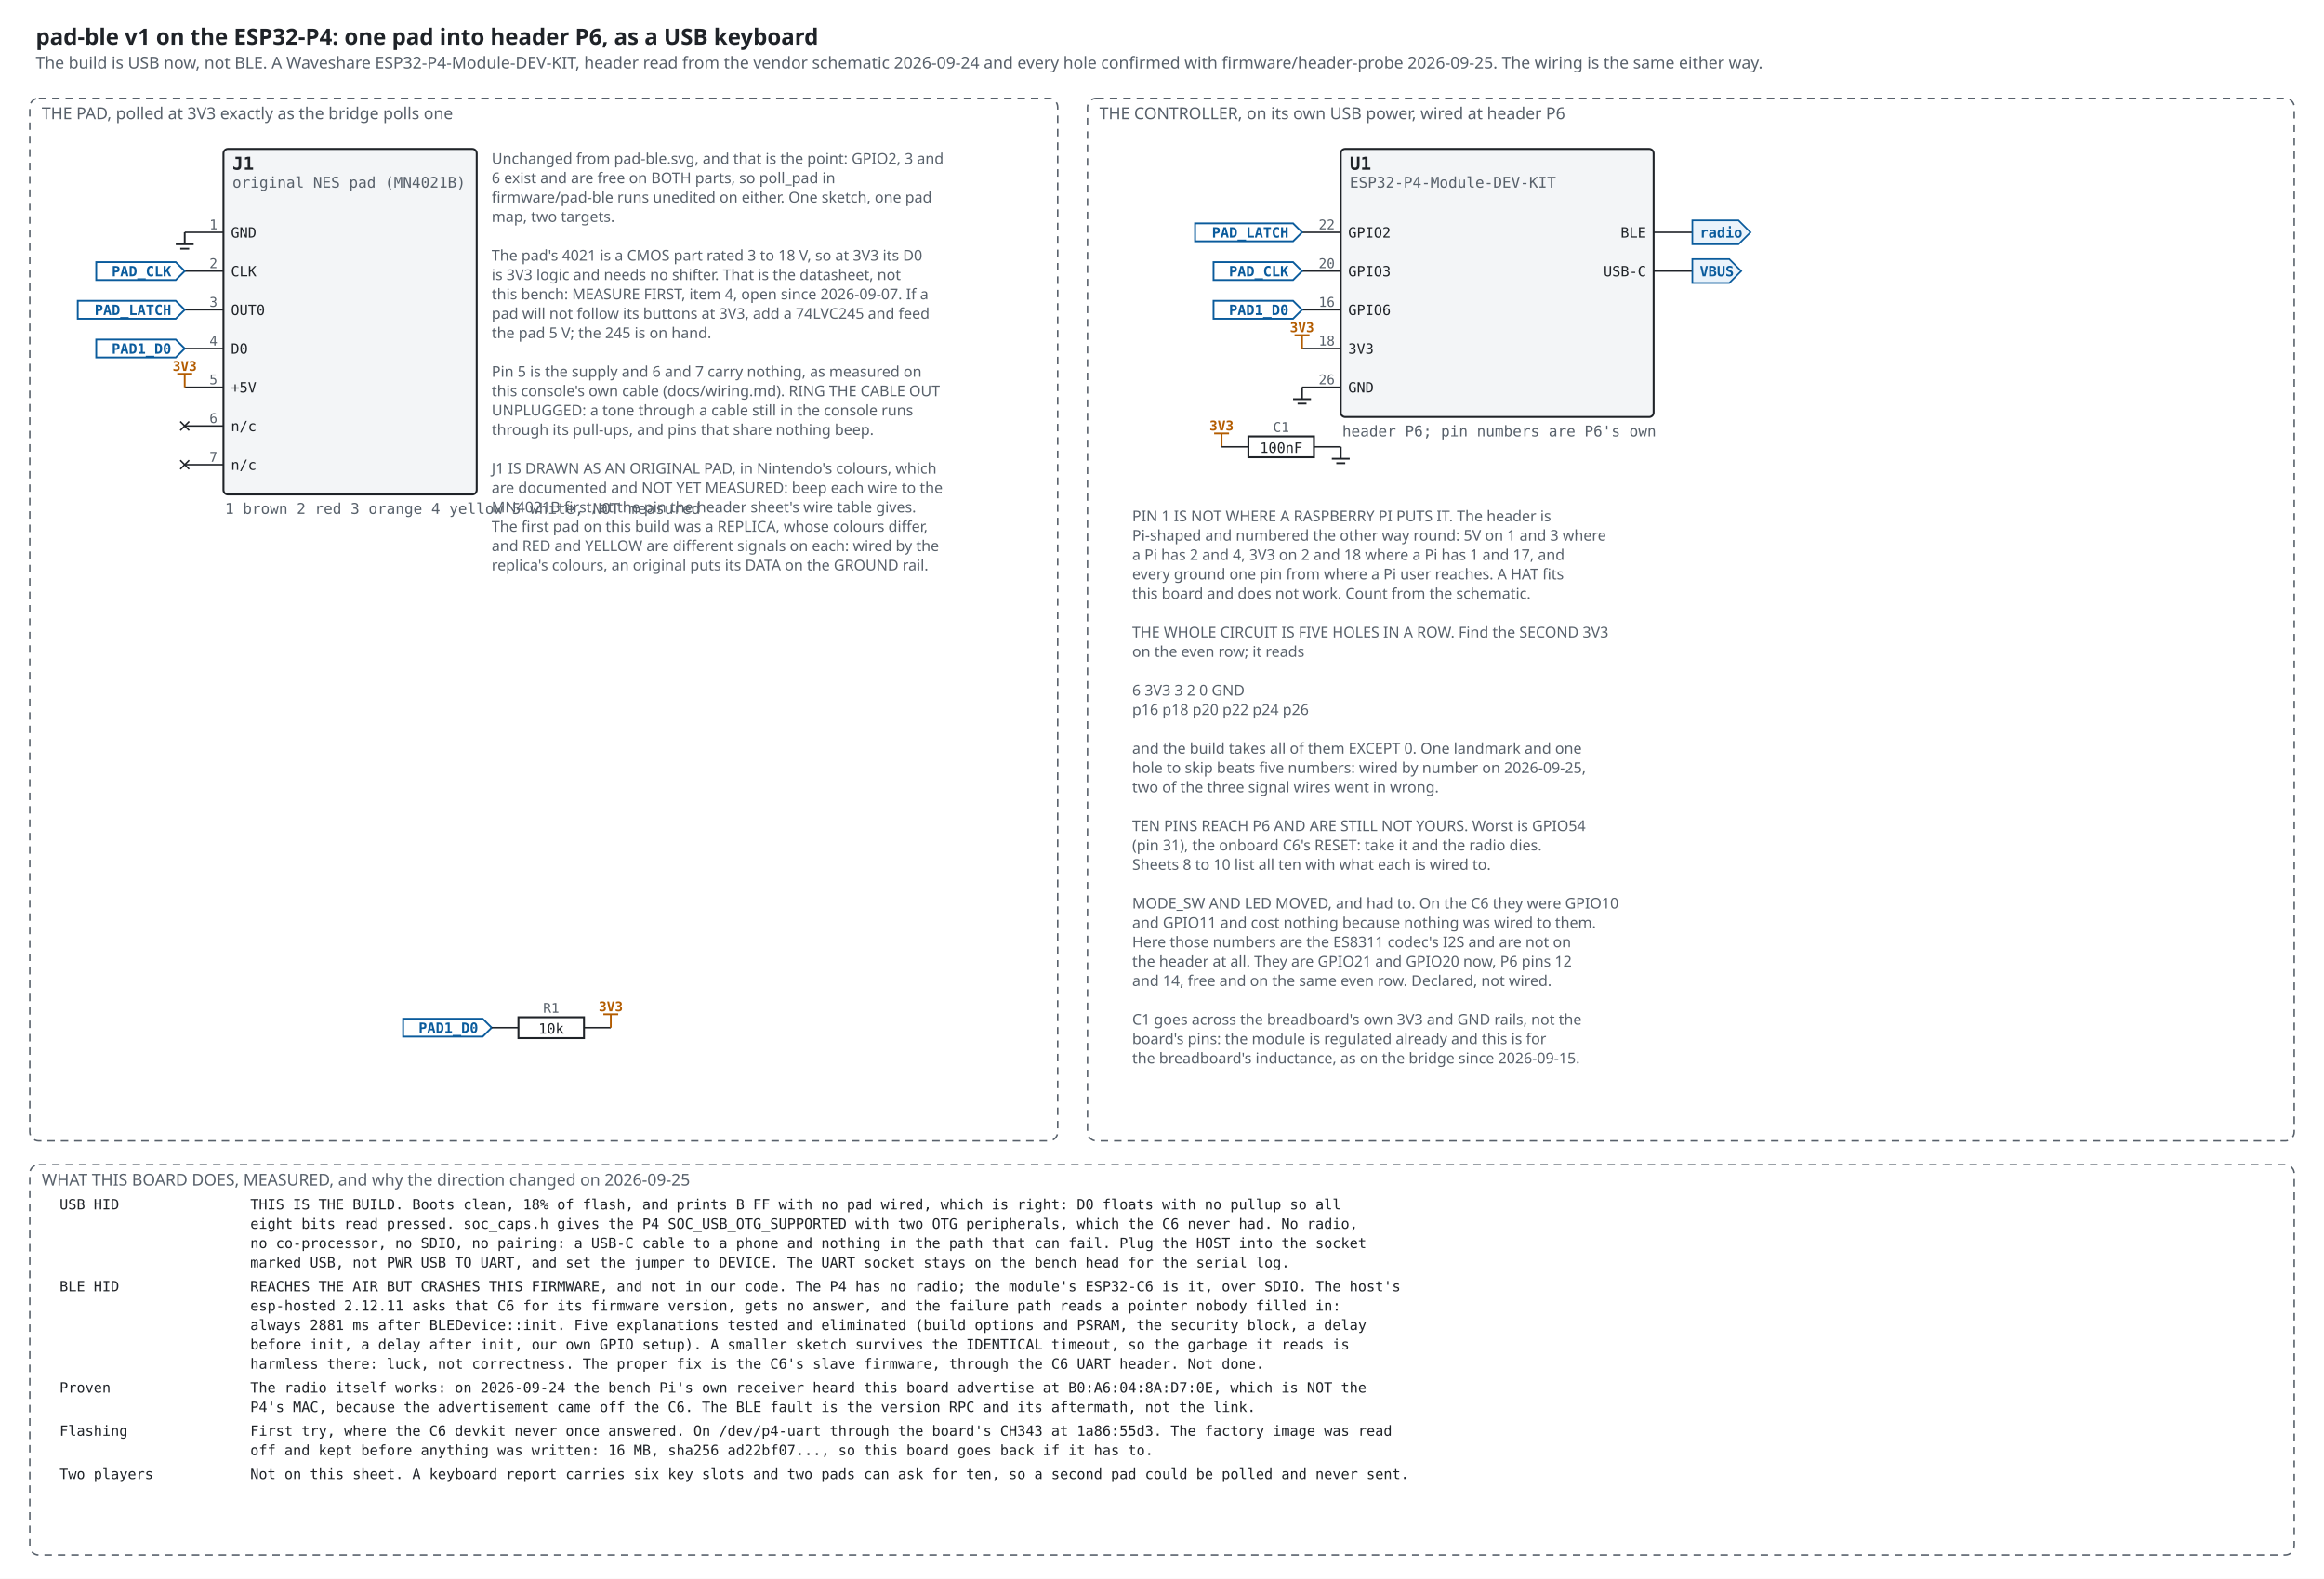
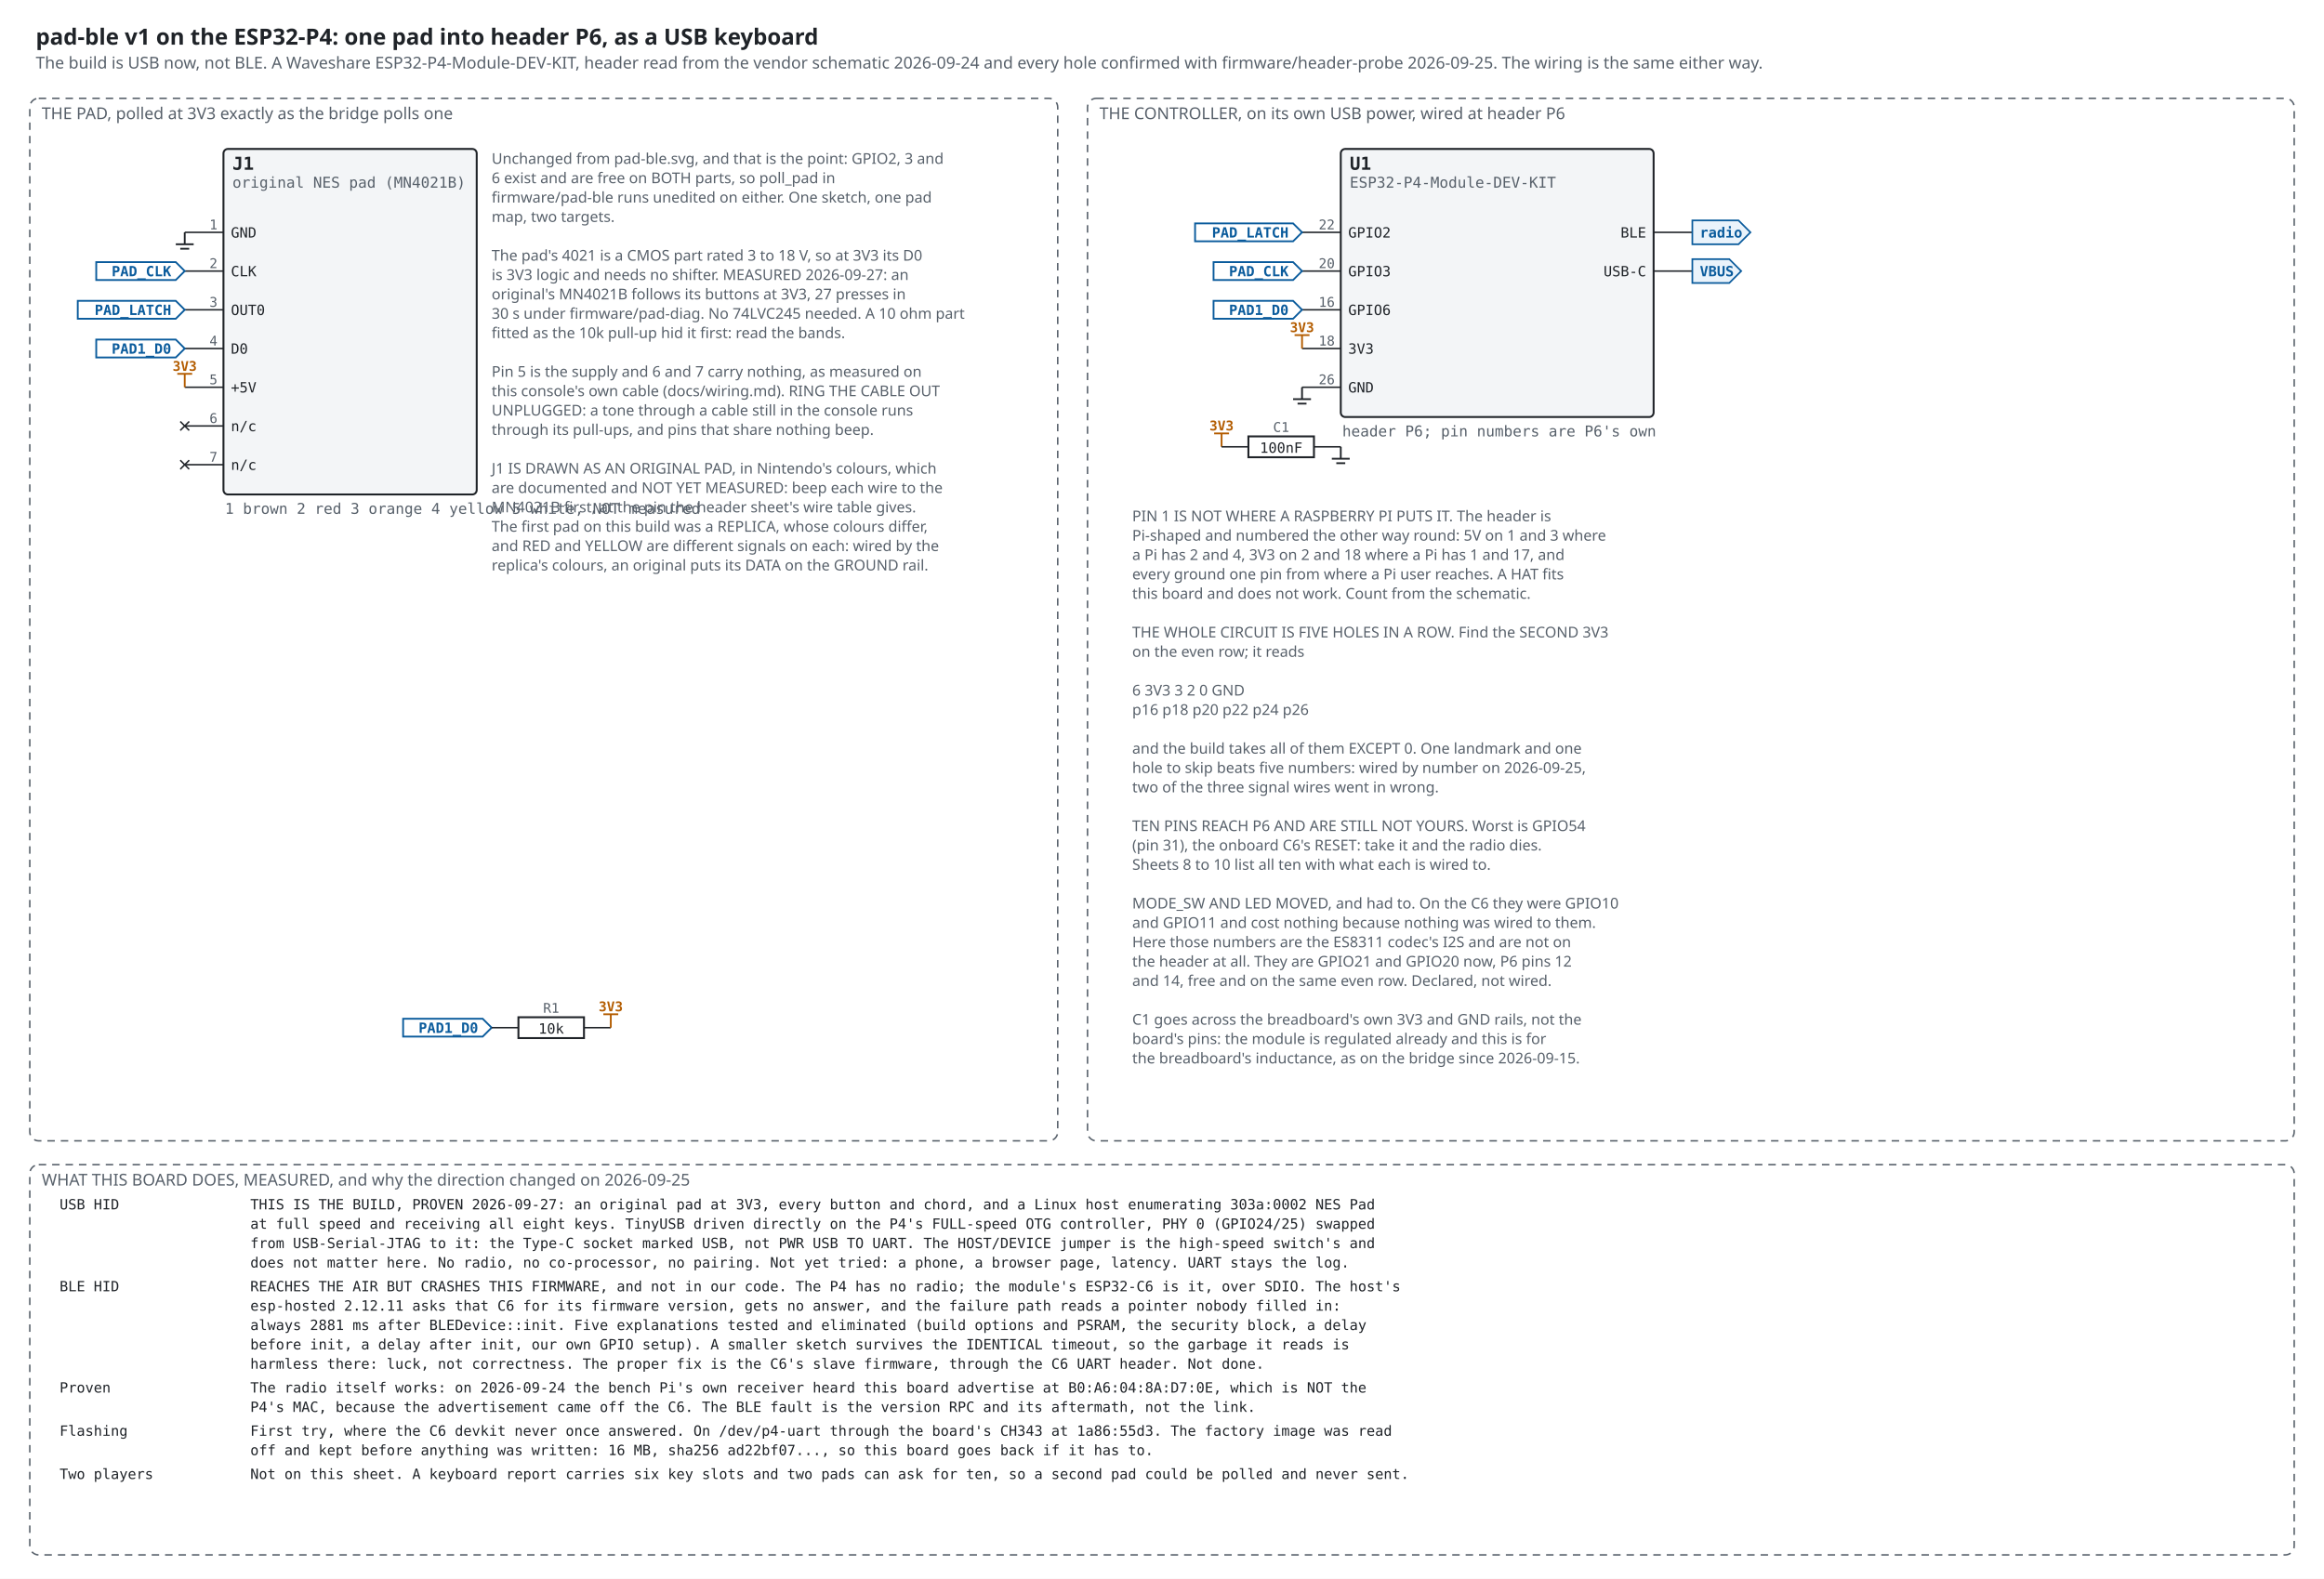
<svg xmlns="http://www.w3.org/2000/svg" viewBox="0 0 1560 1060" width="1560" height="1060" role="img" aria-label="pad-ble v1 on the ESP32-P4: one pad into header P6, as a USB keyboard">
  <style>
    text { font-family: ui-monospace, "SF Mono", Menlo, Consolas, monospace; fill: #1f2328; }
    .title { font-size: 15px; font-weight: 700; font-family: ui-sans-serif, system-ui, sans-serif; }
    .sub { font-size: 11px; fill: #57606a; font-family: ui-sans-serif, system-ui, sans-serif; }
    .ref { font-size: 12px; font-weight: 700; }
    .part { font-size: 10px; fill: #57606a; }
    .pin { font-size: 9.5px; }
    .pinno { font-size: 9px; fill: #57606a; }
    .linkflag { fill: #fdf3e3; stroke: #a35c00; stroke-width: 1.1; }
    .linkno { font-size: 9px; fill: #a35c00; font-weight: 700; }
    .net { font-size: 9.5px; fill: #0a5b9c; font-weight: 600; }
    .rail5 { font-size: 9px; fill: #b3261e; font-weight: 700; }
    .rail3 { font-size: 9px; fill: #b35c00; font-weight: 700; }
    .gnd { font-size: 9px; fill: #1f2328; font-weight: 700; }
    .note { font-size: 10px; fill: #57606a; font-family: ui-sans-serif, system-ui, sans-serif; }
    .box { fill: #ffffff; stroke: #1f2328; stroke-width: 1.3; }
    .offsheet { fill: #eaf3fb; stroke: #0a5b9c; stroke-width: 1.1; }
    .conn { fill: #f3f5f7; stroke: #1f2328; stroke-width: 1.3; }
    .zone { fill: none; stroke: #57606a; stroke-dasharray: 5 4; stroke-width: 1; }
    .lead { stroke: #1f2328; stroke-width: 1; }
    .wire { stroke: #0a5b9c; stroke-width: 1.2; fill: none; }
    .w5 { stroke: #b3261e; stroke-width: 1.2; fill: none; }
    .w3 { stroke: #b35c00; stroke-width: 1.2; fill: none; }
    .wg { stroke: #1f2328; stroke-width: 1.2; fill: none; }
    .lane { stroke: #1f2328; stroke-width: 1.4; fill: none; }
    .lanelbl { font-size: 11px; font-weight: 700; }
    .win { fill: #b3261e; fill-opacity: 0.10; stroke: none; }
    .safe { fill: #1a7f37; fill-opacity: 0.12; stroke: none; }
    .mark { stroke: #0a5b9c; stroke-width: 1.2; stroke-dasharray: 3 3; }
    .auth { font-size: 9px; fill: #b3261e; font-family: ui-sans-serif, system-ui, sans-serif; font-style: italic; }
  </style>
  <rect x="0" y="0" width="1560" height="1060" fill="#ffffff" />
  <g class="sheet-heading" data-height="60">
    <text class="title" x="24" y="30">pad-ble v1 on the ESP32-P4: one pad into header P6, as a USB keyboard</text>
    <text class="sub" x="24" y="46">The build is USB now, not BLE. A Waveshare ESP32-P4-Module-DEV-KIT, header read from the vendor schematic 2026-09-24 and every hole confirmed with firmware/header-probe 2026-09-25. The wiring is the same either way.</text>
  </g>
  <rect class="zone" x="20" y="66" width="690" height="700" rx="6" />
  <text class="sub" x="28" y="80" text-anchor="start">THE PAD, polled at 3V3 exactly as the bridge polls one</text>
  <rect class="conn" x="150" y="100" width="170.0" height="232" rx="3" />
  <text class="ref" x="156" y="114" text-anchor="start">J1</text>
  <text class="part" x="156" y="126" text-anchor="start">original NES pad (MN4021B)</text>
  <text class="part" x="151" y="345" text-anchor="start">1 brown  2 red  3 orange  4 yellow  5 white, NOT measured</text>
  <line class="lead" x1="124" y1="156" x2="150" y2="156" />
  <text class="pin" x="155" y="159.5" text-anchor="start">GND</text>
  <text class="pinno" x="146" y="154" text-anchor="end">1</text>
  <line class="wg" x1="124" y1="156" x2="124" y2="164" />
  <line class="wg" x1="118" y1="164" x2="130" y2="164" />
  <line class="wg" x1="121" y1="167" x2="127" y2="167" />
  <line class="lead" x1="124" y1="182" x2="150" y2="182" />
  <text class="pin" x="155" y="185.5" text-anchor="start">CLK</text>
  <text class="pinno" x="146" y="180" text-anchor="end">2</text>
  <path class="wire" d="M124,182 l-6,-6 h-53.4 v12 h53.4 z" />
  <text class="net" x="115" y="185.5" text-anchor="end">PAD_CLK</text>
  <line class="lead" x1="124" y1="208" x2="150" y2="208" />
  <text class="pin" x="155" y="211.5" text-anchor="start">OUT0</text>
  <text class="pinno" x="146" y="206" text-anchor="end">3</text>
  <path class="wire" d="M124,208 l-6,-6 h-65.8 v12 h65.8 z" />
  <text class="net" x="115" y="211.5" text-anchor="end">PAD_LATCH</text>
  <line class="lead" x1="124" y1="234" x2="150" y2="234" />
  <text class="pin" x="155" y="237.5" text-anchor="start">D0</text>
  <text class="pinno" x="146" y="232" text-anchor="end">4</text>
  <path class="wire" d="M124,234 l-6,-6 h-53.4 v12 h53.4 z" />
  <text class="net" x="115" y="237.5" text-anchor="end">PAD1_D0</text>
  <line class="lead" x1="124" y1="260" x2="150" y2="260" />
  <text class="pin" x="155" y="263.5" text-anchor="start">+5V</text>
  <text class="pinno" x="146" y="258" text-anchor="end">5</text>
  <line class="w3" x1="124" y1="260" x2="124" y2="251" />
  <line class="w3" x1="119" y1="251" x2="129" y2="251" />
  <text class="rail3" x="124" y="249" text-anchor="middle">3V3</text>
  <line class="lead" x1="124" y1="286" x2="150" y2="286" />
  <text class="pin" x="155" y="289.5" text-anchor="start">n/c</text>
  <text class="pinno" x="146" y="284" text-anchor="end">6</text>
  <line class="lead" x1="121" y1="283" x2="127" y2="289" />
  <line class="lead" x1="121" y1="289" x2="127" y2="283" />
  <line class="lead" x1="124" y1="312" x2="150" y2="312" />
  <text class="pin" x="155" y="315.5" text-anchor="start">n/c</text>
  <text class="pinno" x="146" y="310" text-anchor="end">7</text>
  <line class="lead" x1="121" y1="309" x2="127" y2="315" />
  <line class="lead" x1="121" y1="315" x2="127" y2="309" />
  <text class="note" x="330" y="110" text-anchor="start">Unchanged from pad-ble.svg, and that is the point: GPIO2, 3 and</text>
  <text class="note" x="330" y="123" text-anchor="start">6 exist and are free on BOTH parts, so poll_pad in</text>
  <text class="note" x="330" y="136" text-anchor="start">firmware/pad-ble runs unedited on either. One sketch, one pad</text>
  <text class="note" x="330" y="149" text-anchor="start">map, two targets.</text>
  <text class="note" x="330" y="162" text-anchor="start" />
  <text class="note" x="330" y="175" text-anchor="start">The pad's 4021 is a CMOS part rated 3 to 18 V, so at 3V3 its D0</text>
-   <text class="note" x="330" y="188" text-anchor="start">is 3V3 logic and needs no shifter. That is the datasheet, not</text>
-   <text class="note" x="330" y="201" text-anchor="start">this bench: MEASURE FIRST, item 4, open since 2026-09-07. If a</text>
-   <text class="note" x="330" y="214" text-anchor="start">pad will not follow its buttons at 3V3, add a 74LVC245 and feed</text>
-   <text class="note" x="330" y="227" text-anchor="start">the pad 5 V; the 245 is on hand.</text>
+   <text class="note" x="330" y="188" text-anchor="start">is 3V3 logic and needs no shifter. MEASURED 2026-09-27: an</text>
+   <text class="note" x="330" y="201" text-anchor="start">original's MN4021B follows its buttons at 3V3, 27 presses in</text>
+   <text class="note" x="330" y="214" text-anchor="start">30 s under firmware/pad-diag. No 74LVC245 needed. A 10 ohm part</text>
+   <text class="note" x="330" y="227" text-anchor="start">fitted as the 10k pull-up hid it first: read the bands.</text>
  <text class="note" x="330" y="240" text-anchor="start" />
  <text class="note" x="330" y="253" text-anchor="start">Pin 5 is the supply and 6 and 7 carry nothing, as measured on</text>
  <text class="note" x="330" y="266" text-anchor="start">this console's own cable (docs/wiring.md). RING THE CABLE OUT</text>
  <text class="note" x="330" y="279" text-anchor="start">UNPLUGGED: a tone through a cable still in the console runs</text>
  <text class="note" x="330" y="292" text-anchor="start">through its pull-ups, and pins that share nothing beep.</text>
  <text class="note" x="330" y="305" text-anchor="start" />
  <text class="note" x="330" y="318" text-anchor="start">J1 IS DRAWN AS AN ORIGINAL PAD, in Nintendo's colours, which</text>
  <text class="note" x="330" y="331" text-anchor="start">are documented and NOT YET MEASURED: beep each wire to the</text>
  <text class="note" x="330" y="344" text-anchor="start">MN4021B first, at the pin the header sheet's wire table gives.</text>
  <text class="note" x="330" y="357" text-anchor="start">The first pad on this build was a REPLICA, whose colours differ,</text>
  <text class="note" x="330" y="370" text-anchor="start">and RED and YELLOW are different signals on each: wired by the</text>
  <text class="note" x="330" y="383" text-anchor="start">replica's colours, an original puts its DATA on the GROUND rail.</text>
  <path class="wire" d="M330,690 l-6,-6 h-53.4 v12 h53.4 z" />
  <text class="net" x="321" y="693.5" text-anchor="end">PAD1_D0</text>
  <line class="lead" x1="330" y1="690" x2="348" y2="690" />
  <rect class="box" x="348" y="683" width="44" height="14" />
  <line class="lead" x1="392" y1="690" x2="410" y2="690" />
  <text class="pinno" x="370" y="680" text-anchor="middle">R1</text>
  <text class="pin" x="370" y="694" text-anchor="middle">10k</text>
  <line class="w3" x1="410" y1="690" x2="410" y2="681" />
  <line class="w3" x1="405" y1="681" x2="415" y2="681" />
  <text class="rail3" x="410" y="679" text-anchor="middle">3V3</text>
  <rect class="zone" x="730" y="66" width="810" height="700" rx="6" />
  <text class="sub" x="738" y="80" text-anchor="start">THE CONTROLLER, on its own USB power, wired at header P6</text>
  <rect class="conn" x="900" y="100" width="210" height="180" rx="3" />
  <text class="ref" x="906" y="114" text-anchor="start">U1</text>
  <text class="part" x="906" y="126" text-anchor="start">ESP32-P4-Module-DEV-KIT</text>
  <text class="part" x="901" y="293" text-anchor="start">header P6; pin numbers are P6's own</text>
  <line class="lead" x1="874" y1="156" x2="900" y2="156" />
  <text class="pin" x="905" y="159.5" text-anchor="start">GPIO2</text>
  <text class="pinno" x="896" y="154" text-anchor="end">22</text>
  <path class="wire" d="M874,156 l-6,-6 h-65.8 v12 h65.8 z" />
  <text class="net" x="865" y="159.5" text-anchor="end">PAD_LATCH</text>
  <line class="lead" x1="874" y1="182" x2="900" y2="182" />
  <text class="pin" x="905" y="185.5" text-anchor="start">GPIO3</text>
  <text class="pinno" x="896" y="180" text-anchor="end">20</text>
  <path class="wire" d="M874,182 l-6,-6 h-53.4 v12 h53.4 z" />
  <text class="net" x="865" y="185.5" text-anchor="end">PAD_CLK</text>
  <line class="lead" x1="874" y1="208" x2="900" y2="208" />
  <text class="pin" x="905" y="211.5" text-anchor="start">GPIO6</text>
  <text class="pinno" x="896" y="206" text-anchor="end">16</text>
  <path class="wire" d="M874,208 l-6,-6 h-53.4 v12 h53.4 z" />
  <text class="net" x="865" y="211.5" text-anchor="end">PAD1_D0</text>
  <line class="lead" x1="874" y1="234" x2="900" y2="234" />
  <text class="pin" x="905" y="237.5" text-anchor="start">3V3</text>
  <text class="pinno" x="896" y="232" text-anchor="end">18</text>
  <line class="w3" x1="874" y1="234" x2="874" y2="225" />
  <line class="w3" x1="869" y1="225" x2="879" y2="225" />
  <text class="rail3" x="874" y="223" text-anchor="middle">3V3</text>
  <line class="lead" x1="874" y1="260" x2="900" y2="260" />
  <text class="pin" x="905" y="263.5" text-anchor="start">GND</text>
  <text class="pinno" x="896" y="258" text-anchor="end">26</text>
  <line class="wg" x1="874" y1="260" x2="874" y2="268" />
  <line class="wg" x1="868" y1="268" x2="880" y2="268" />
  <line class="wg" x1="871" y1="271" x2="877" y2="271" />
  <line class="lead" x1="1110" y1="156" x2="1136" y2="156" />
  <text class="pin" x="1105" y="159.5" text-anchor="end">BLE</text>
  <path class="offsheet" d="M1136 148 L1167.0 148 L1175.0 156 L1167.0 164 L1136 164 Z" />
  <text class="net" x="1141" y="159.5" text-anchor="start">radio</text>
  <line class="lead" x1="1110" y1="182" x2="1136" y2="182" />
  <text class="pin" x="1105" y="185.5" text-anchor="end">USB-C</text>
  <path class="offsheet" d="M1136 174 L1160.8 174 L1168.8 182 L1160.8 190 L1136 190 Z" />
  <text class="net" x="1141" y="185.5" text-anchor="start">VBUS</text>
  <line class="w3" x1="820" y1="300" x2="820" y2="291" />
  <line class="w3" x1="815" y1="291" x2="825" y2="291" />
  <text class="rail3" x="820" y="289" text-anchor="middle">3V3</text>
  <line class="lead" x1="820" y1="300" x2="838" y2="300" />
  <rect class="box" x="838" y="293" width="44" height="14" />
  <line class="lead" x1="882" y1="300" x2="900" y2="300" />
  <text class="pinno" x="860" y="290" text-anchor="middle">C1</text>
  <text class="pin" x="860" y="304" text-anchor="middle">100nF</text>
  <line class="wg" x1="900" y1="300" x2="900" y2="308" />
  <line class="wg" x1="894" y1="308" x2="906" y2="308" />
  <line class="wg" x1="897" y1="311" x2="903" y2="311" />
  <text class="note" x="760" y="350" text-anchor="start">PIN 1 IS NOT WHERE A RASPBERRY PI PUTS IT. The header is</text>
  <text class="note" x="760" y="363" text-anchor="start">Pi-shaped and numbered the other way round: 5V on 1 and 3 where</text>
  <text class="note" x="760" y="376" text-anchor="start">a Pi has 2 and 4, 3V3 on 2 and 18 where a Pi has 1 and 17, and</text>
  <text class="note" x="760" y="389" text-anchor="start">every ground one pin from where a Pi user reaches. A HAT fits</text>
  <text class="note" x="760" y="402" text-anchor="start">this board and does not work. Count from the schematic.</text>
  <text class="note" x="760" y="415" text-anchor="start" />
  <text class="note" x="760" y="428" text-anchor="start">THE WHOLE CIRCUIT IS FIVE HOLES IN A ROW. Find the SECOND 3V3</text>
  <text class="note" x="760" y="441" text-anchor="start">on the even row; it reads</text>
  <text class="note" x="760" y="454" text-anchor="start" />
  <text class="note" x="760" y="467" text-anchor="start">        6    3V3    3    2    0    GND</text>
  <text class="note" x="760" y="480" text-anchor="start">       p16   p18   p20  p22  p24  p26</text>
  <text class="note" x="760" y="493" text-anchor="start" />
  <text class="note" x="760" y="506" text-anchor="start">and the build takes all of them EXCEPT 0. One landmark and one</text>
  <text class="note" x="760" y="519" text-anchor="start">hole to skip beats five numbers: wired by number on 2026-09-25,</text>
  <text class="note" x="760" y="532" text-anchor="start">two of the three signal wires went in wrong.</text>
  <text class="note" x="760" y="545" text-anchor="start" />
  <text class="note" x="760" y="558" text-anchor="start">TEN PINS REACH P6 AND ARE STILL NOT YOURS. Worst is GPIO54</text>
  <text class="note" x="760" y="571" text-anchor="start">(pin 31), the onboard C6's RESET: take it and the radio dies.</text>
  <text class="note" x="760" y="584" text-anchor="start">Sheets 8 to 10 list all ten with what each is wired to.</text>
  <text class="note" x="760" y="597" text-anchor="start" />
  <text class="note" x="760" y="610" text-anchor="start">MODE_SW AND LED MOVED, and had to. On the C6 they were GPIO10</text>
  <text class="note" x="760" y="623" text-anchor="start">and GPIO11 and cost nothing because nothing was wired to them.</text>
  <text class="note" x="760" y="636" text-anchor="start">Here those numbers are the ES8311 codec's I2S and are not on</text>
  <text class="note" x="760" y="649" text-anchor="start">the header at all. They are GPIO21 and GPIO20 now, P6 pins 12</text>
  <text class="note" x="760" y="662" text-anchor="start">and 14, free and on the same even row. Declared, not wired.</text>
  <text class="note" x="760" y="675" text-anchor="start" />
  <text class="note" x="760" y="688" text-anchor="start">C1 goes across the breadboard's own 3V3 and GND rails, not the</text>
  <text class="note" x="760" y="701" text-anchor="start">board's pins: the module is regulated already and this is for</text>
  <text class="note" x="760" y="714" text-anchor="start">the breadboard's inductance, as on the bridge since 2026-09-15.</text>
  <rect class="zone" x="20" y="782" width="1520" height="262" rx="6" />
  <text class="sub" x="28" y="796" text-anchor="start">WHAT THIS BOARD DOES, MEASURED, and why the direction changed on 2026-09-25</text>
  <text class="pin" x="40" y="812" text-anchor="start">USB HID</text>
-   <text class="pin" x="168" y="812" text-anchor="start">THIS IS THE BUILD. Boots clean, 18% of flash, and prints B FF with no pad wired, which is right: D0 floats with no pullup so all</text>
-   <text class="pin" x="168" y="825" text-anchor="start">eight bits read pressed. soc_caps.h gives the P4 SOC_USB_OTG_SUPPORTED with two OTG peripherals, which the C6 never had. No radio,</text>
-   <text class="pin" x="168" y="838" text-anchor="start">no co-processor, no SDIO, no pairing: a USB-C cable to a phone and nothing in the path that can fail. Plug the HOST into the socket</text>
-   <text class="pin" x="168" y="851" text-anchor="start">marked USB, not PWR USB TO UART, and set the jumper to DEVICE. The UART socket stays on the bench head for the serial log.</text>
+   <text class="pin" x="168" y="812" text-anchor="start">THIS IS THE BUILD, PROVEN 2026-09-27: an original pad at 3V3, every button and chord, and a Linux host enumerating 303a:0002 NES Pad</text>
+   <text class="pin" x="168" y="825" text-anchor="start">at full speed and receiving all eight keys. TinyUSB driven directly on the P4's FULL-speed OTG controller, PHY 0 (GPIO24/25) swapped</text>
+   <text class="pin" x="168" y="838" text-anchor="start">from USB-Serial-JTAG to it: the Type-C socket marked USB, not PWR USB TO UART. The HOST/DEVICE jumper is the high-speed switch's and</text>
+   <text class="pin" x="168" y="851" text-anchor="start">does not matter here. No radio, no co-processor, no pairing. Not yet tried: a phone, a browser page, latency. UART stays the log.</text>
  <text class="pin" x="40" y="867" text-anchor="start">BLE HID</text>
  <text class="pin" x="168" y="867" text-anchor="start">REACHES THE AIR BUT CRASHES THIS FIRMWARE, and not in our code. The P4 has no radio; the module's ESP32-C6 is it, over SDIO. The host's</text>
  <text class="pin" x="168" y="880" text-anchor="start">esp-hosted 2.12.11 asks that C6 for its firmware version, gets no answer, and the failure path reads a pointer nobody filled in:</text>
  <text class="pin" x="168" y="893" text-anchor="start">always 2881 ms after BLEDevice::init. Five explanations tested and eliminated (build options and PSRAM, the security block, a delay</text>
  <text class="pin" x="168" y="906" text-anchor="start">before init, a delay after init, our own GPIO setup). A smaller sketch survives the IDENTICAL timeout, so the garbage it reads is</text>
  <text class="pin" x="168" y="919" text-anchor="start">harmless there: luck, not correctness. The proper fix is the C6's slave firmware, through the C6 UART header. Not done.</text>
  <text class="pin" x="40" y="935" text-anchor="start">Proven</text>
  <text class="pin" x="168" y="935" text-anchor="start">The radio itself works: on 2026-09-24 the bench Pi's own receiver heard this board advertise at B0:A6:04:8A:D7:0E, which is NOT the</text>
  <text class="pin" x="168" y="948" text-anchor="start">P4's MAC, because the advertisement came off the C6. The BLE fault is the version RPC and its aftermath, not the link.</text>
  <text class="pin" x="40" y="964" text-anchor="start">Flashing</text>
  <text class="pin" x="168" y="964" text-anchor="start">First try, where the C6 devkit never once answered. On /dev/p4-uart through the board's CH343 at 1a86:55d3. The factory image was read</text>
  <text class="pin" x="168" y="977" text-anchor="start">off and kept before anything was written: 16 MB, sha256 ad22bf07..., so this board goes back if it has to.</text>
  <text class="pin" x="40" y="993" text-anchor="start">Two players</text>
  <text class="pin" x="168" y="993" text-anchor="start">Not on this sheet. A keyboard report carries six key slots and two pads can ask for ten, so a second pad could be polled and never sent.</text>
</svg>
